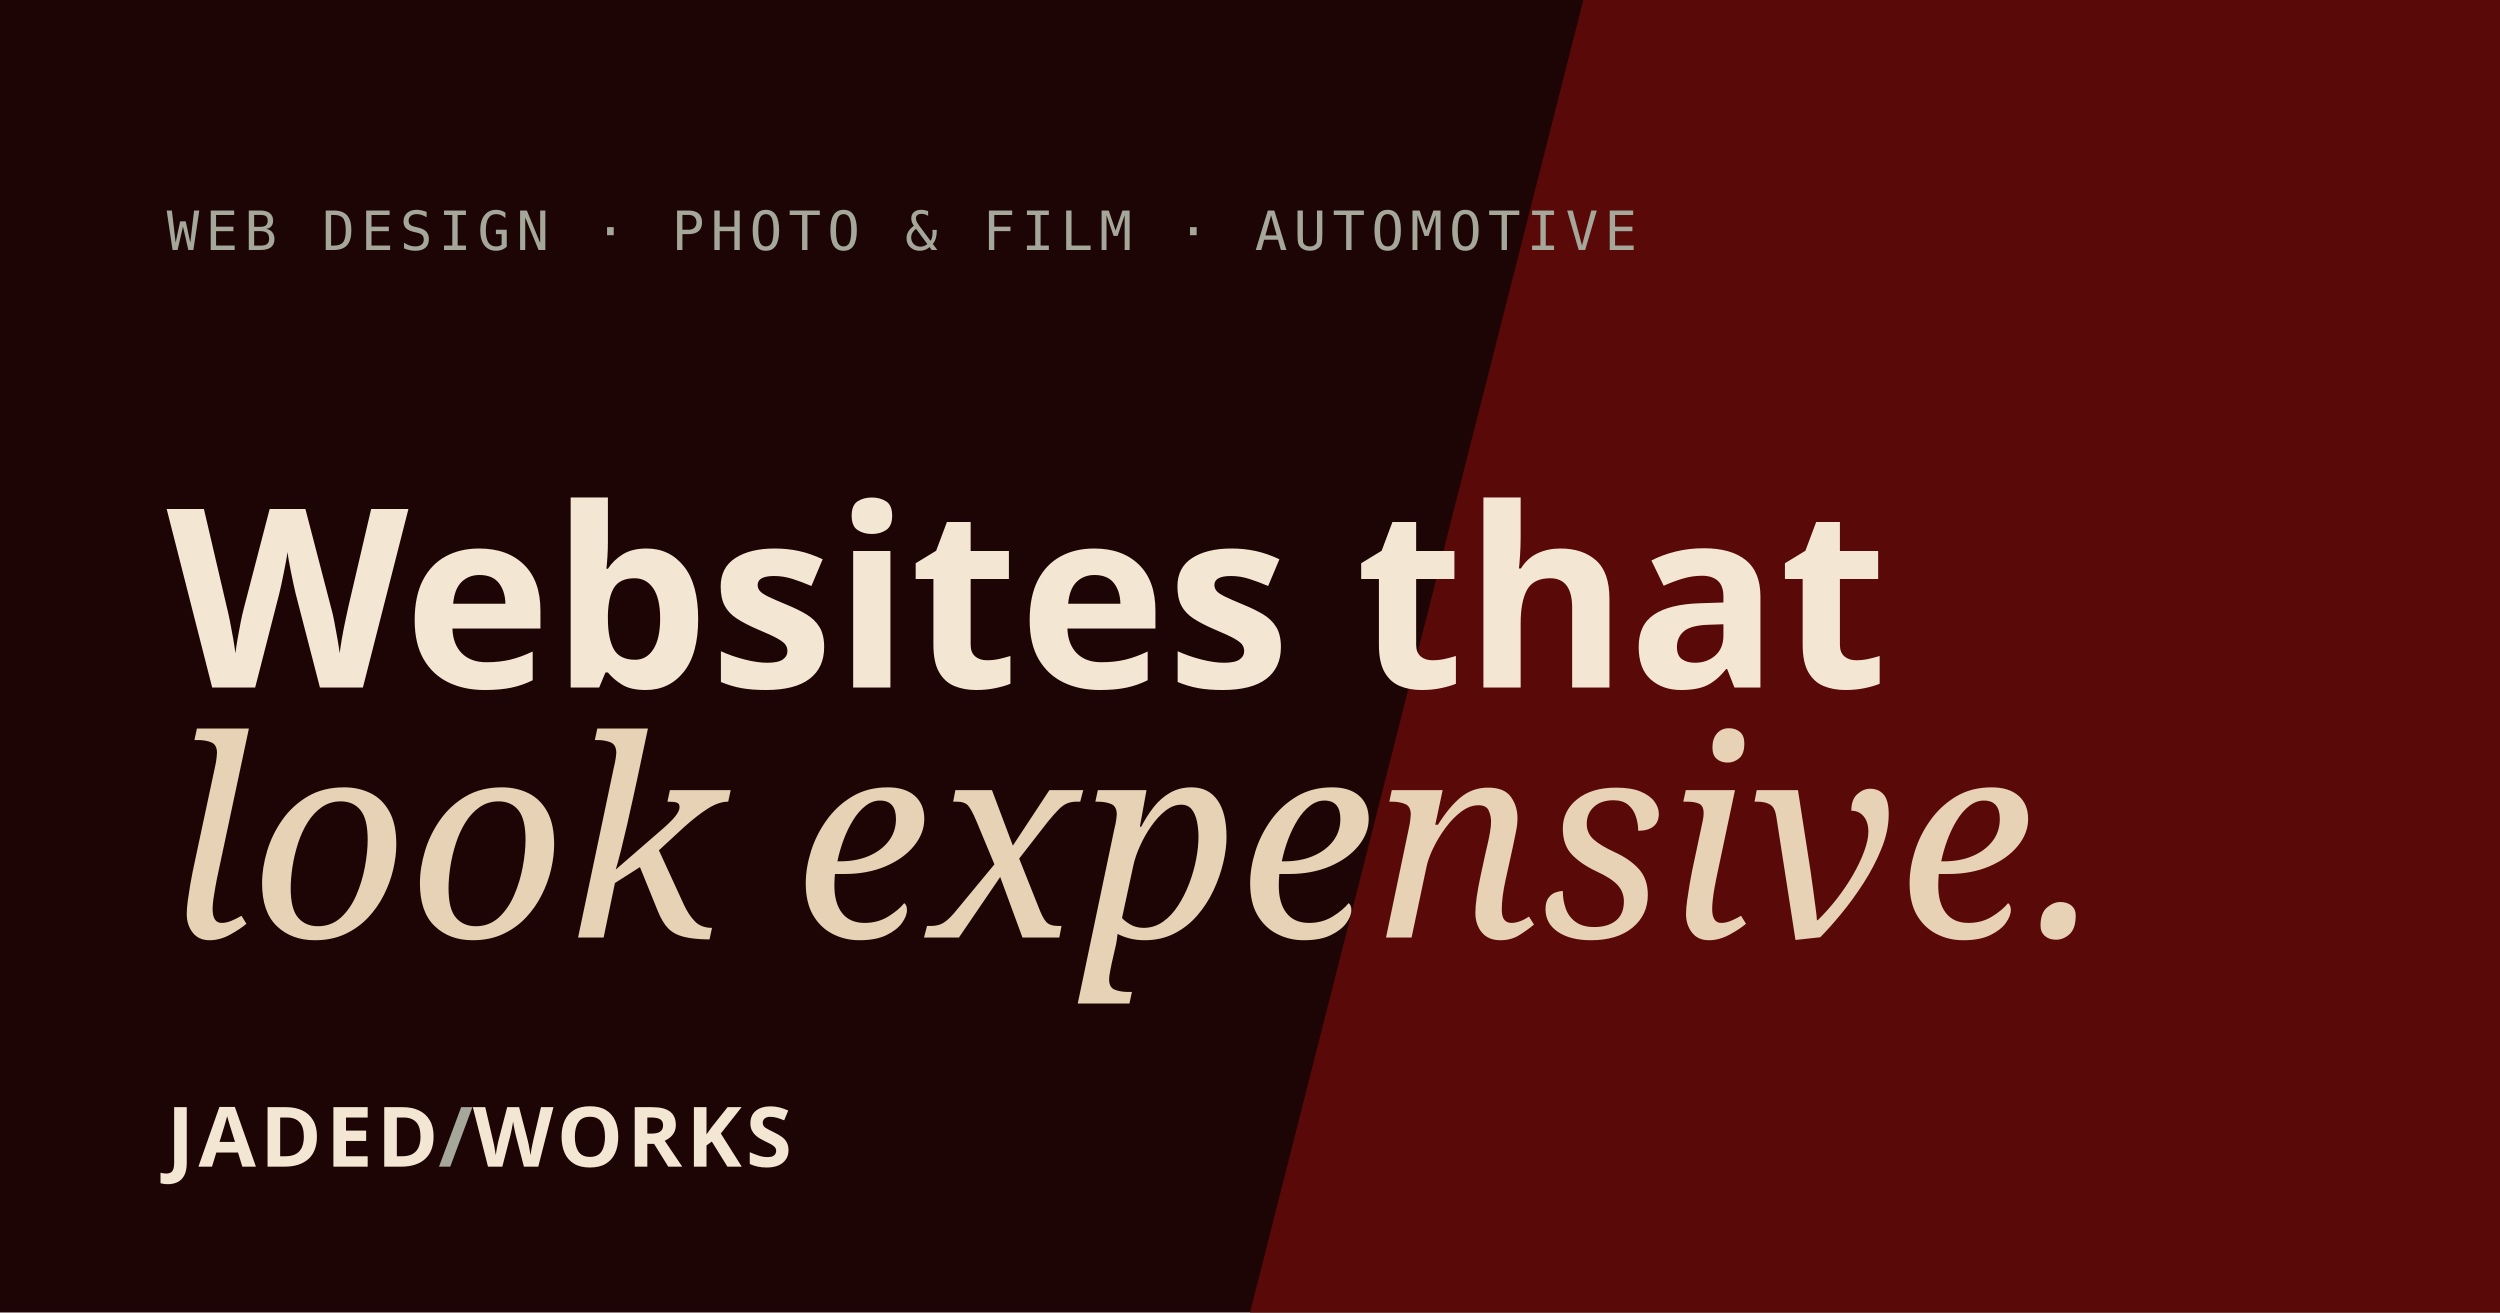
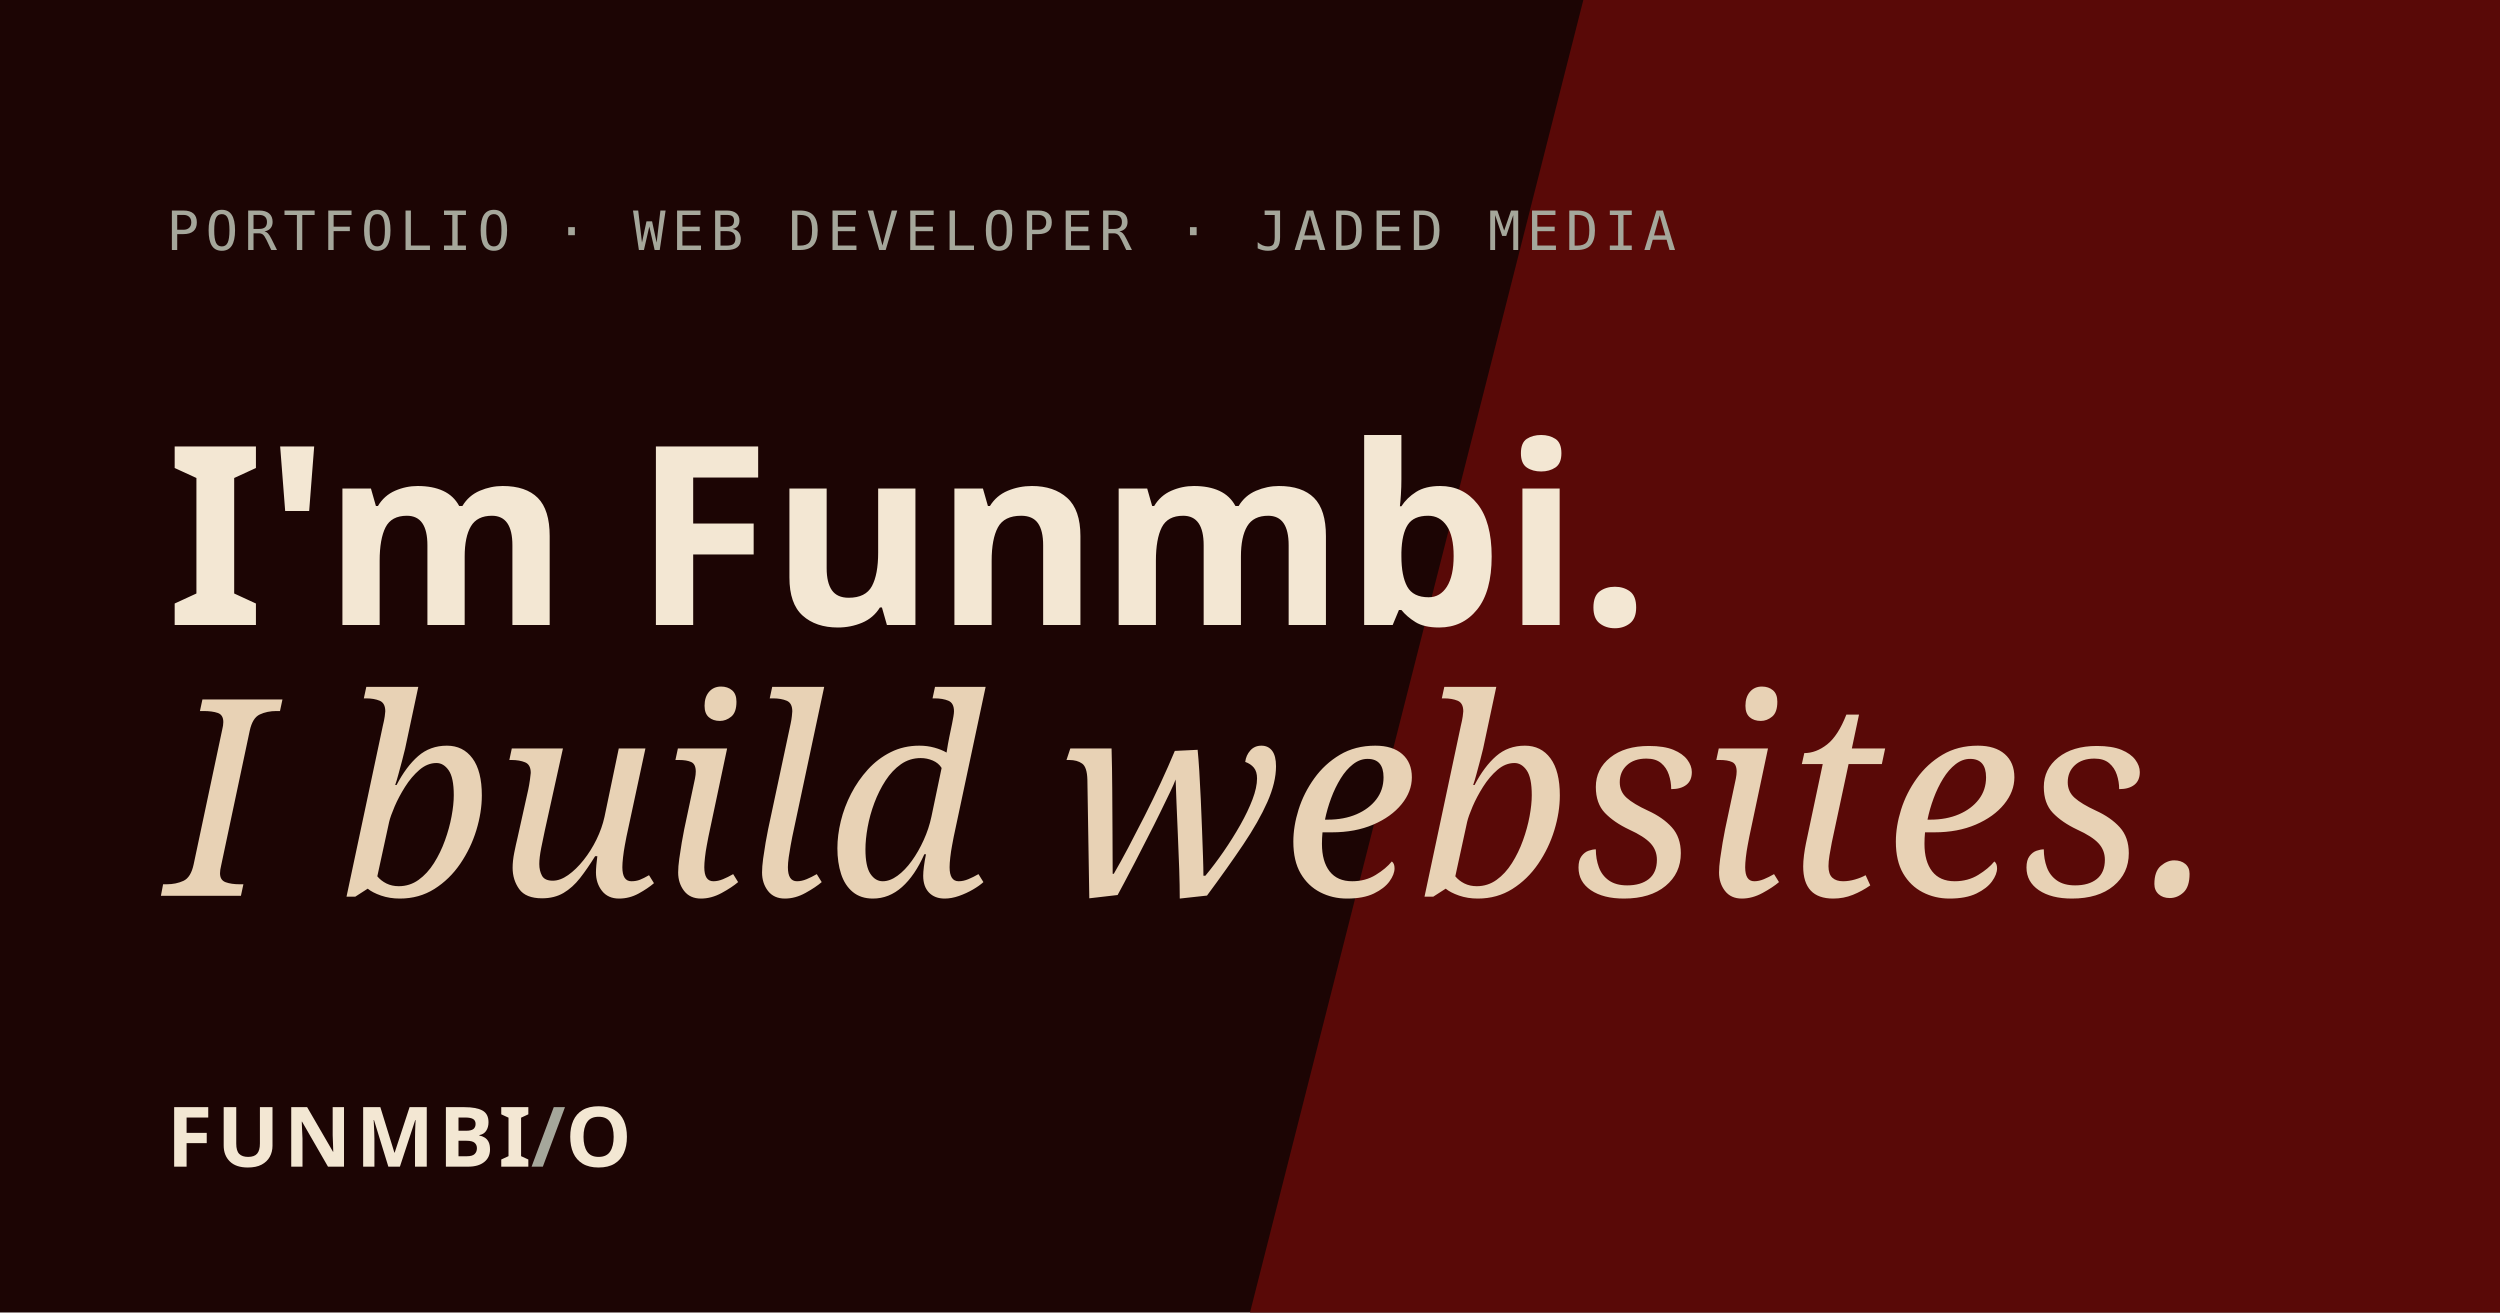
<svg xmlns="http://www.w3.org/2000/svg" width="1200" height="630" viewBox="0 0 1200 630">
  <rect width="1200" height="630" fill="#1C0504" />
  <polygon points="760,0 1200,0 1200,630 600,630" fill="#590907" />
-   <text x="80" y="120" font-family="IBM Plex Mono,monospace" font-size="26" letter-spacing="3" fill="#A5A79B">WEB DESIGN · PHOTO &amp; FILM · AUTOMOTIVE</text>
-   <text x="80" y="330" font-family="Archivo,Arial Black,sans-serif" font-weight="900" font-size="120" fill="#F3E7D3">Websites that</text>
-   <text x="80" y="450" font-family="Cormorant Garamond,Georgia,serif" font-style="italic" font-weight="500" font-size="132" fill="#E8D2B5">look expensive.</text>
-   <text x="80" y="560" font-family="Archivo,Arial Black,sans-serif" font-weight="900" font-size="40" letter-spacing="2" fill="#F3E7D3">JADED<tspan fill="#A5A79B">/</tspan>WORKS</text>
+   <text x="80" y="120" font-family="IBM Plex Mono,monospace" font-size="26" letter-spacing="3" fill="#A5A79B">PORTFOLIO · WEB DEVELOPER · JADED MEDIA</text>
+   <text x="80" y="300" font-family="Archivo,Arial Black,sans-serif" font-weight="900" font-size="120" fill="#F3E7D3">I'm Funmbi.</text>
+   <text x="80" y="430" font-family="Cormorant Garamond,Georgia,serif" font-style="italic" font-weight="500" font-size="132" fill="#E8D2B5">I build websites.</text>
+   <text x="80" y="560" font-family="Archivo,Arial Black,sans-serif" font-weight="900" font-size="40" letter-spacing="2" fill="#F3E7D3">FUNMBI<tspan fill="#A5A79B">/</tspan>O</text>
</svg>
